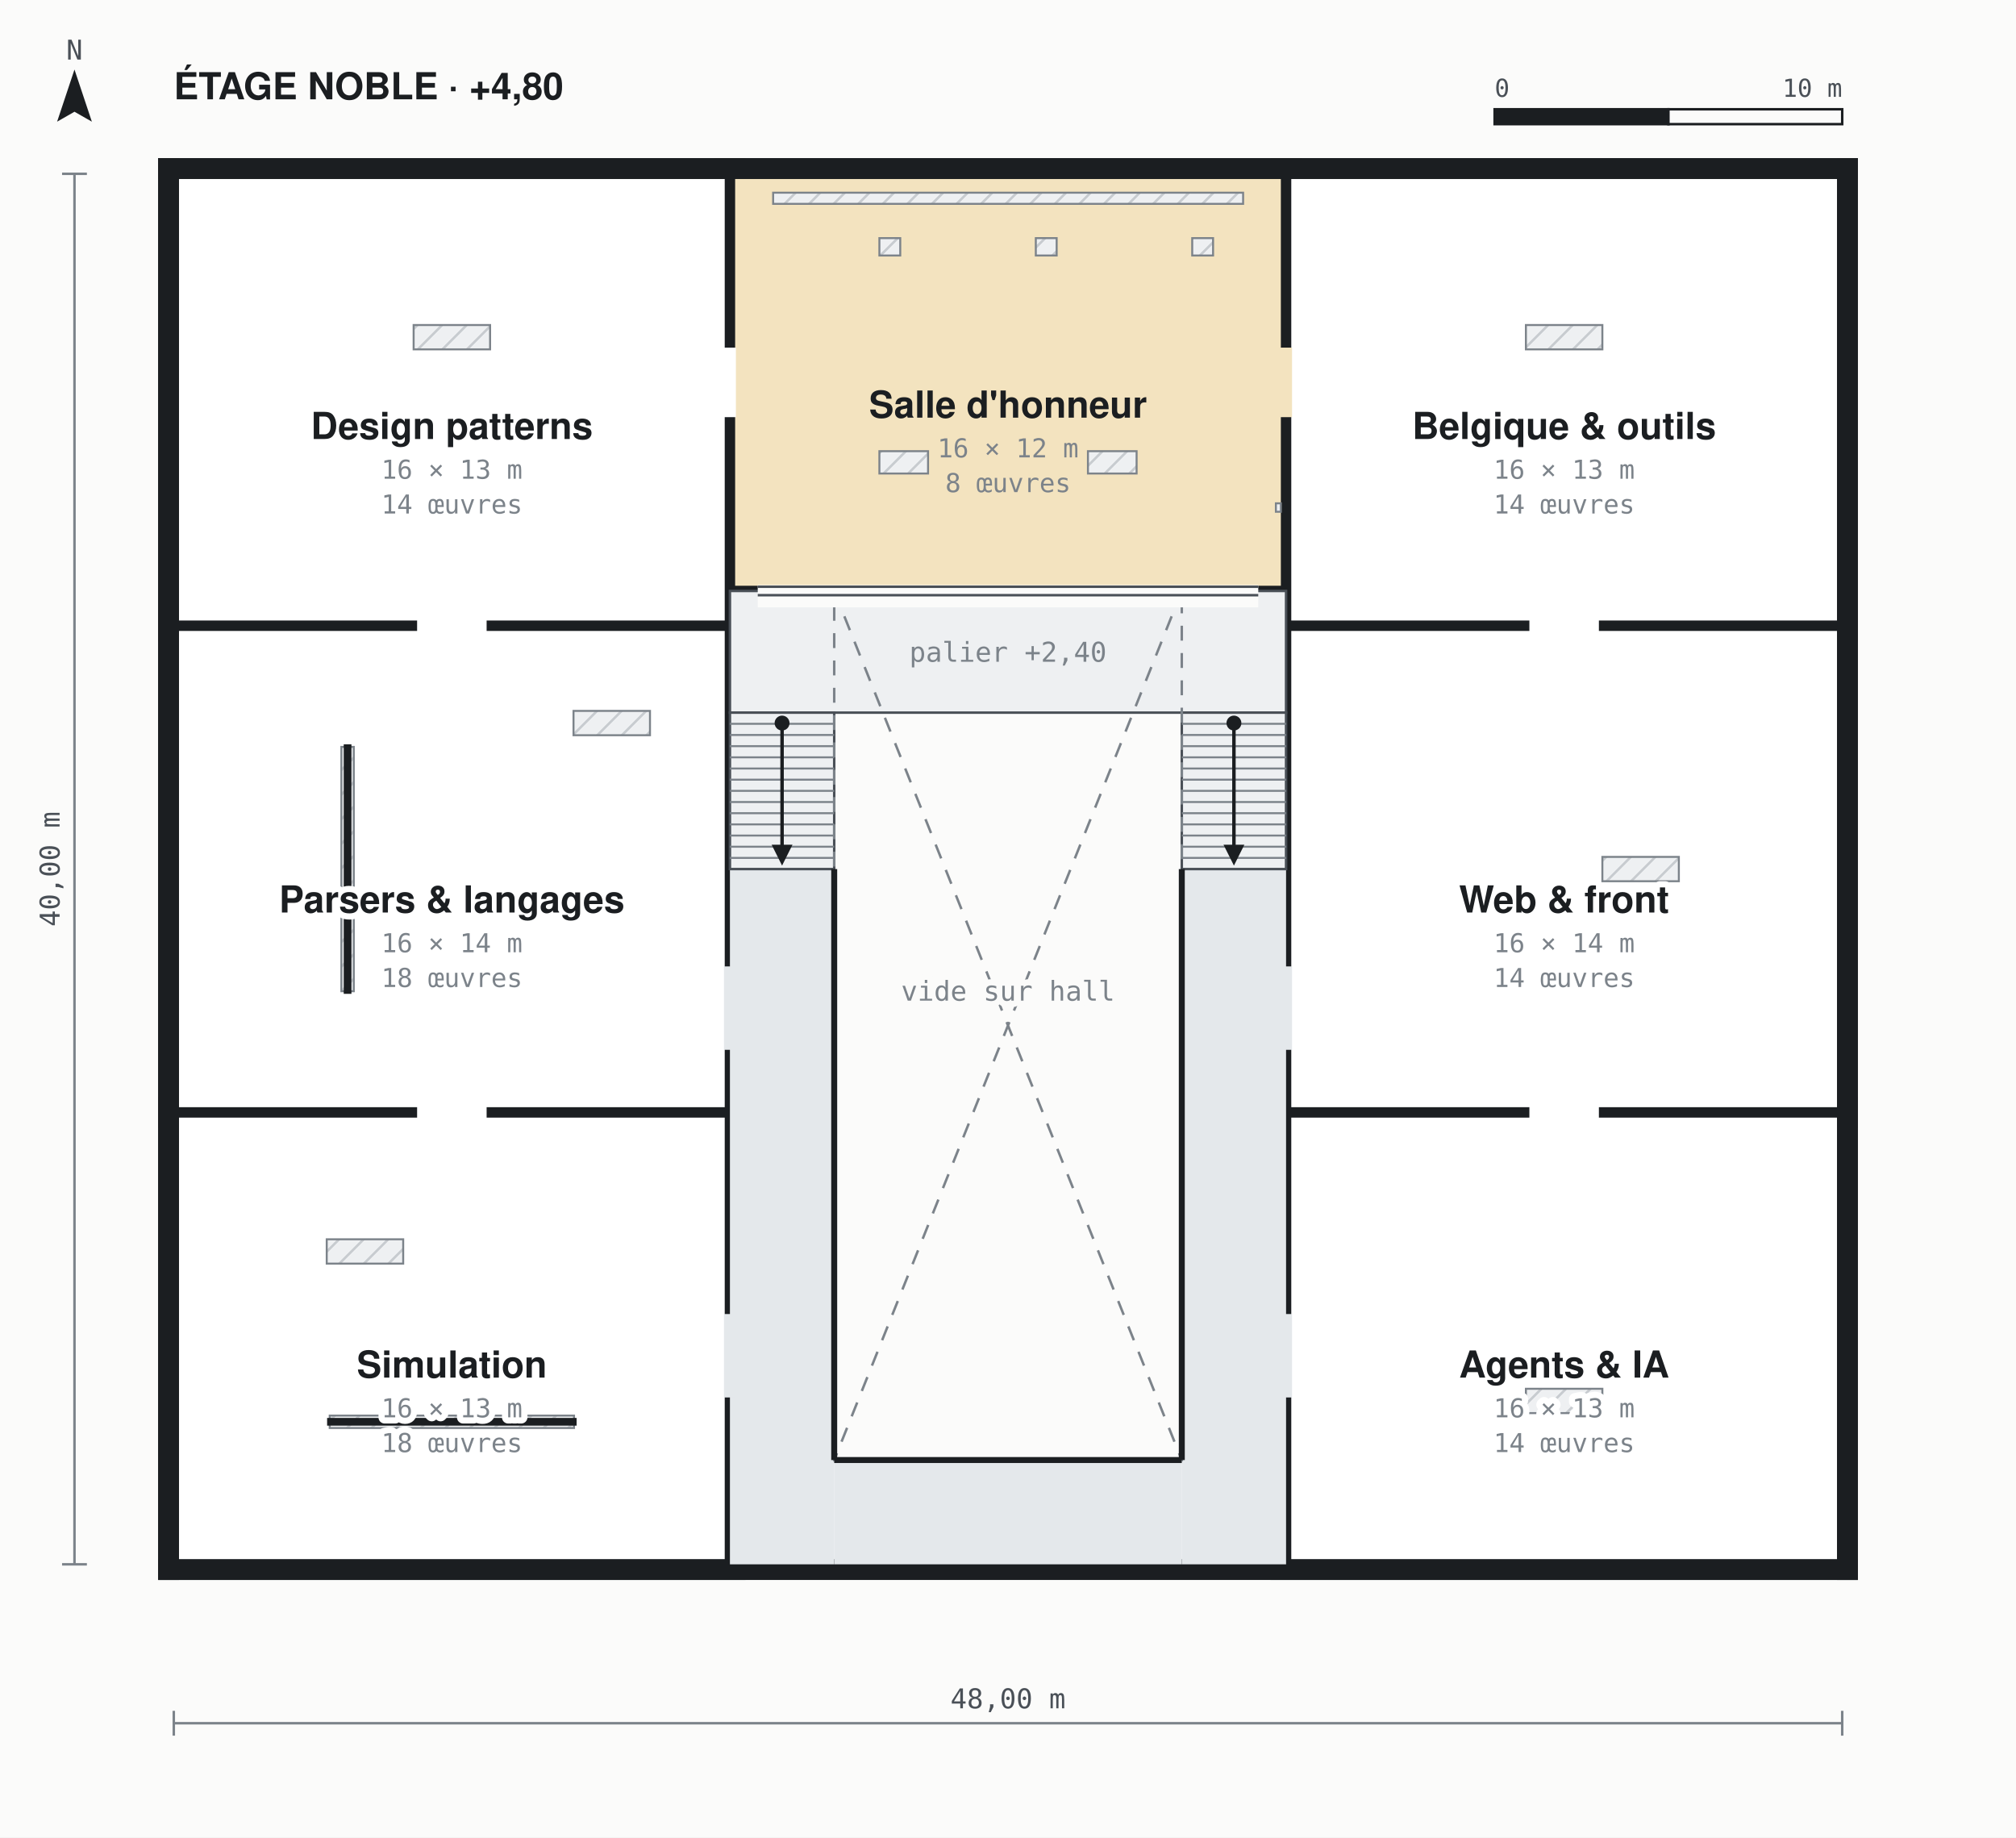
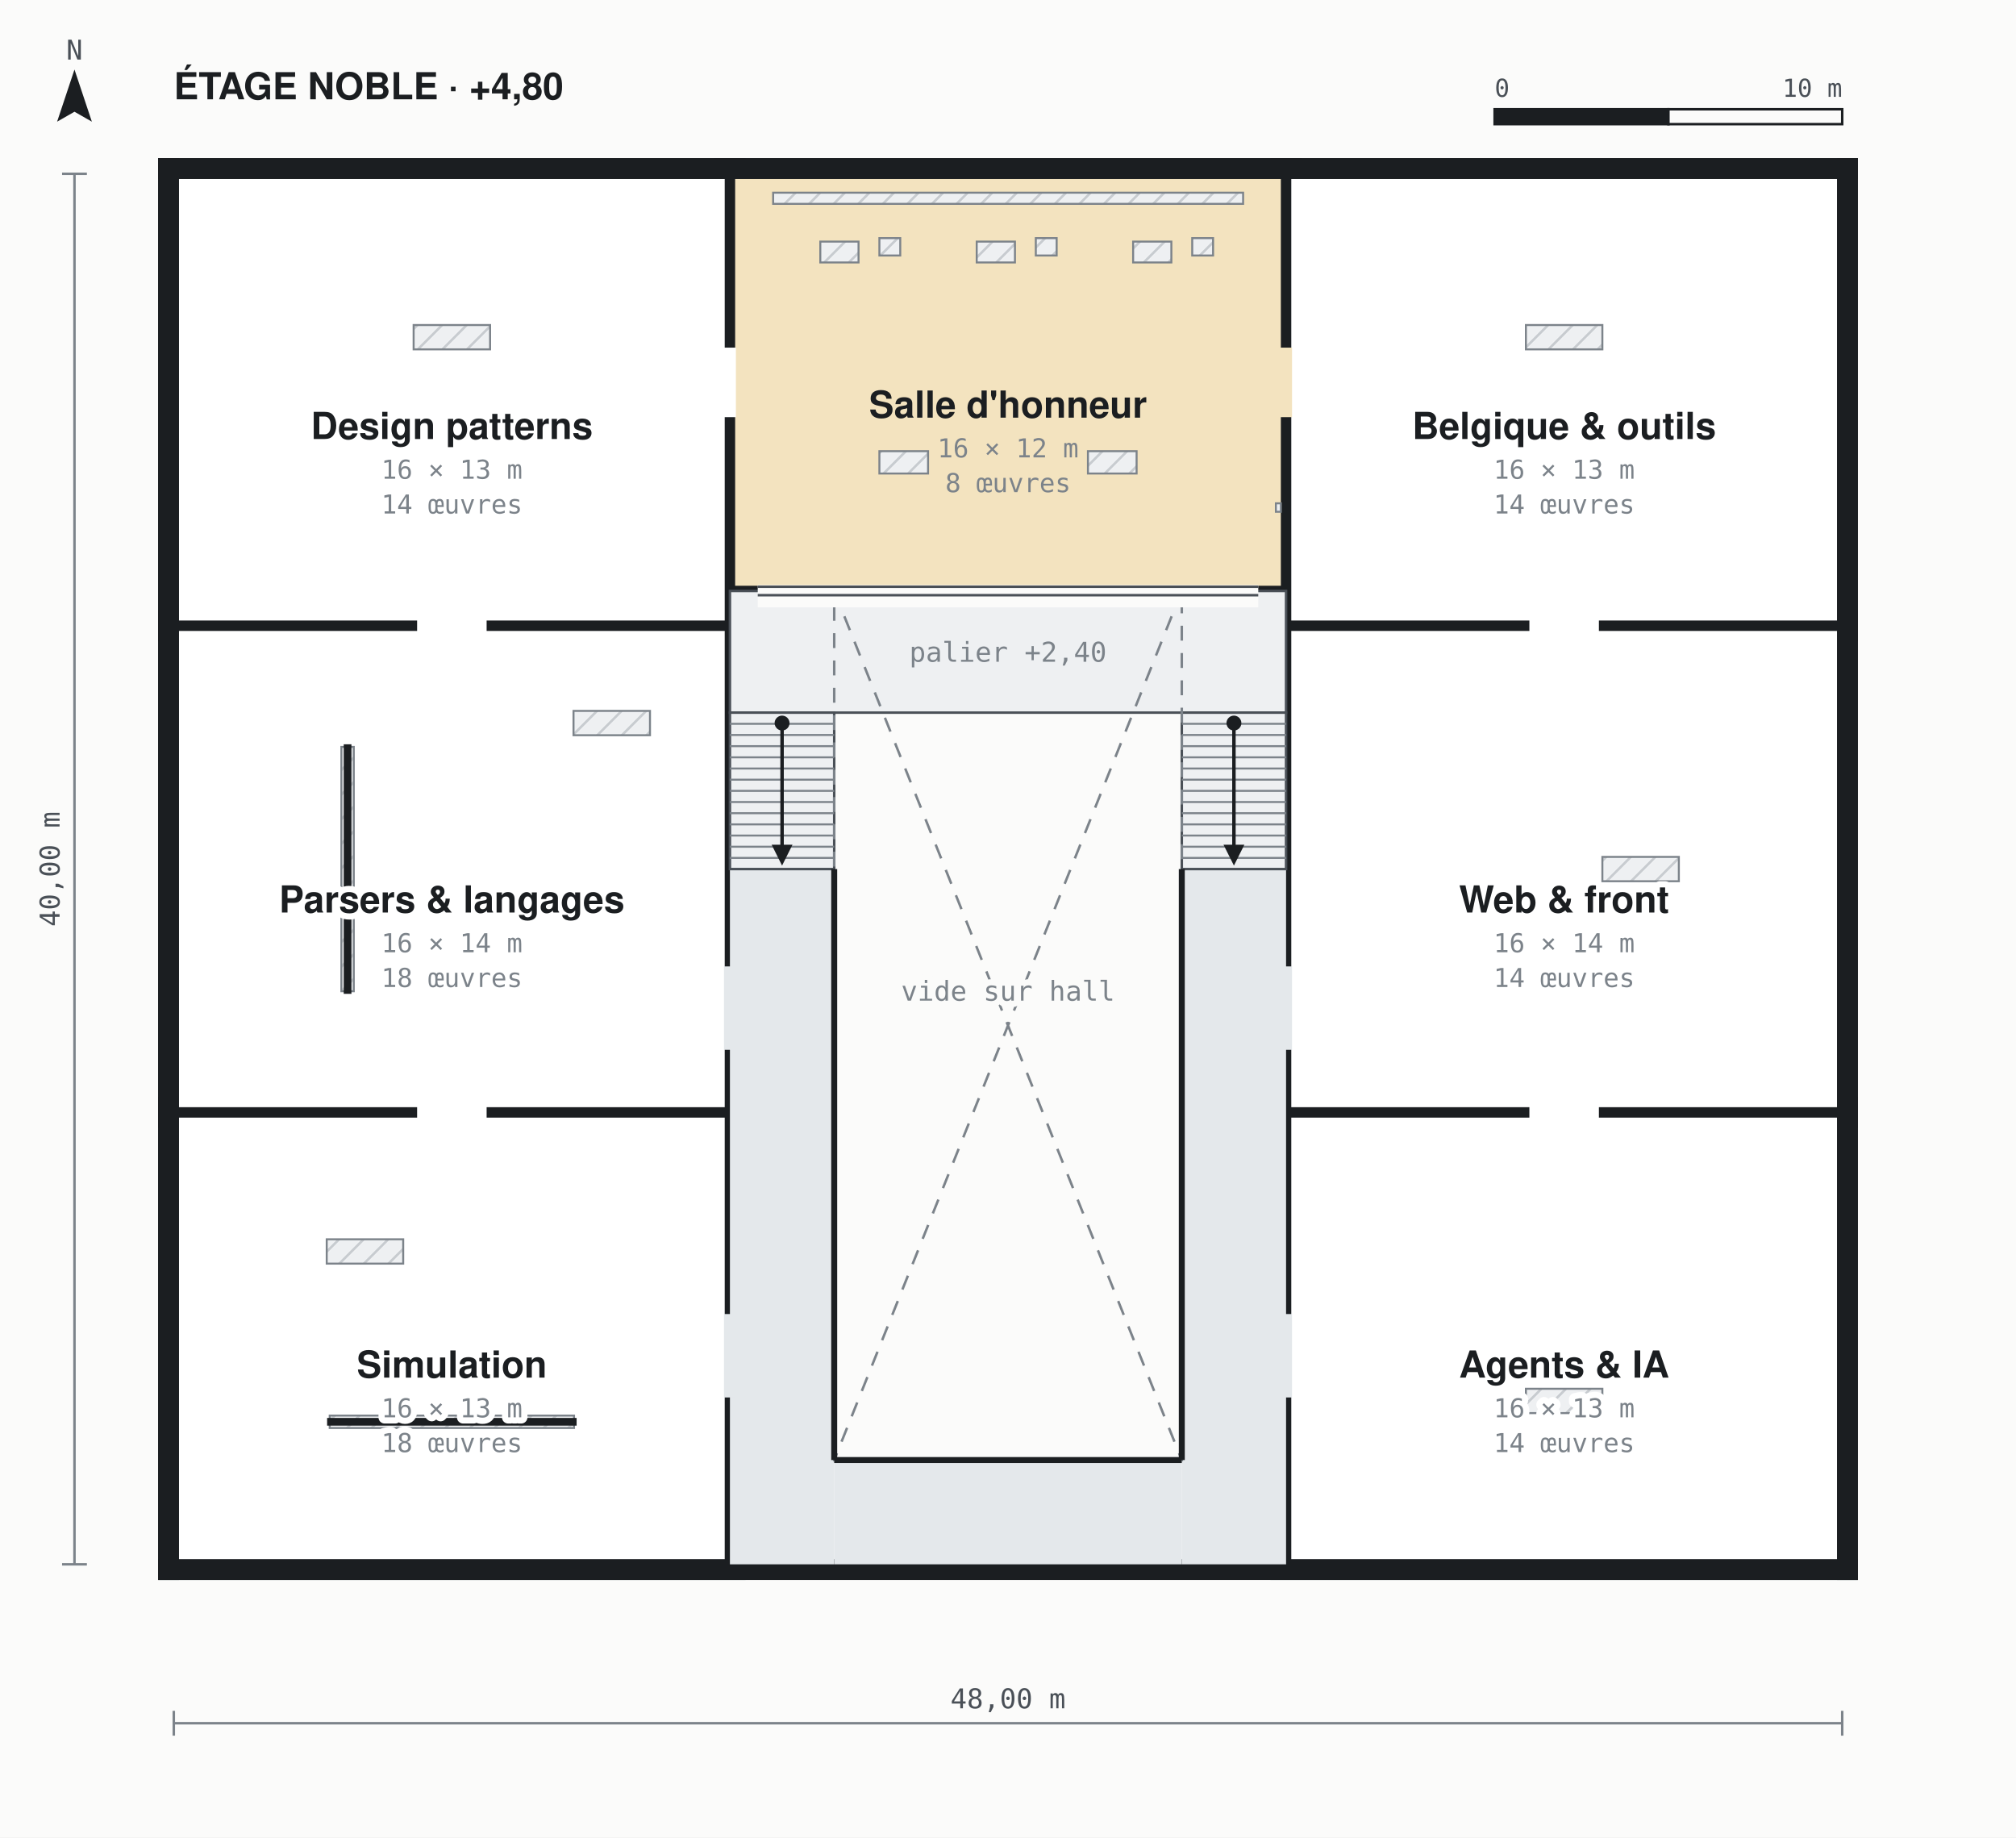
<svg xmlns="http://www.w3.org/2000/svg" viewBox="-70 -70 812 740" width="812" height="740" role="img" aria-label="Musée GitHub, Étage noble">
  <style>.lbl{font-family:Archivo,Helvetica,Arial,sans-serif;font-weight:650;fill:#1B1E21}.cap{font-family:'IBM Plex Mono',Menlo,monospace;fill:#7C838A}.dim{font-family:'IBM Plex Mono',Menlo,monospace;fill:#4A5057}</style>
  <defs>
    <pattern id="closed" width="7" height="7" patternUnits="userSpaceOnUse" patternTransform="rotate(45)">
      <rect width="7" height="7" fill="#EEF0F2" />
      <line x1="0" y1="0" x2="0" y2="7" stroke="#C9CDD1" stroke-width="2" />
    </pattern>
    <marker id="fleche" viewBox="0 0 10 10" refX="5" refY="5" markerWidth="6" markerHeight="6" orient="auto">
      <path d="M0,0 L10,5 L0,10 z" fill="#1B1E21" />
    </marker>
    <marker id="fleche-r" viewBox="0 0 10 10" refX="5" refY="5" markerWidth="6" markerHeight="6" orient="auto">
      <path d="M0,0 L10,5 L0,10 z" fill="#CF3326" />
    </marker>
  </defs>
  <rect x="-70" y="-70" width="812" height="740" fill="#FBFBFA" />
  <rect x="224" y="168" width="224" height="392" fill="#FBFBFA" />
  <rect x="-6.3" y="-6.3" width="684.6" height="8.4" fill="#1B1E21" />
  <rect x="-6.3" y="557.9" width="684.6" height="8.4" fill="#1B1E21" />
  <rect x="-6.3" y="-6.3" width="8.4" height="572.6" fill="#1B1E21" />
  <rect x="669.9" y="-6.3" width="8.4" height="572.6" fill="#1B1E21" />
  <rect x="-6.3" y="-6.3" width="236.6" height="194.6" fill="#1B1E21" />
  <rect x="-6.3" y="175.7" width="236.6" height="208.6" fill="#1B1E21" />
  <rect x="-6.3" y="371.7" width="236.6" height="194.6" fill="#1B1E21" />
  <rect x="217.7" y="-6.3" width="236.6" height="180.6" fill="#1B1E21" />
  <rect x="441.7" y="-6.3" width="236.6" height="194.6" fill="#1B1E21" />
  <rect x="441.7" y="175.7" width="236.6" height="208.6" fill="#1B1E21" />
  <rect x="441.7" y="371.7" width="236.6" height="194.6" fill="#1B1E21" />
  <rect x="2.1" y="2.1" width="219.8" height="177.8" fill="#FFFFFF" />
  <rect x="2.1" y="184.1" width="219.8" height="191.8" fill="#FFFFFF" />
  <rect x="2.1" y="380.1" width="219.8" height="177.8" fill="#FFFFFF" />
  <rect x="226.1" y="2.1" width="219.8" height="163.8" fill="#F3E3BF" />
  <rect x="450.1" y="2.1" width="219.8" height="177.8" fill="#FFFFFF" />
  <rect x="450.1" y="184.1" width="219.8" height="191.8" fill="#FFFFFF" />
  <rect x="450.1" y="380.1" width="219.8" height="177.8" fill="#FFFFFF" />
  <rect x="224" y="280" width="42" height="280" fill="#E4E8EB" />
  <rect x="406" y="280" width="42" height="280" fill="#E4E8EB" />
  <rect x="266" y="518" width="140" height="42" fill="#E4E8EB" />
  <rect x="284.2" y="25.9" width="8.4" height="7" fill="url(#closed)" stroke="#7C838A" stroke-width="0.8" />
  <rect x="347.2" y="25.9" width="8.4" height="7" fill="url(#closed)" stroke="#7C838A" stroke-width="0.8" />
  <rect x="410.2" y="25.9" width="8.4" height="7" fill="url(#closed)" stroke="#7C838A" stroke-width="0.8" />
+   <rect x="260.4" y="27.3" width="15.4" height="8.4" fill="url(#closed)" stroke="#7C838A" stroke-width="0.8" />
+   <rect x="323.4" y="27.3" width="15.4" height="8.4" fill="url(#closed)" stroke="#7C838A" stroke-width="0.8" />
+   <rect x="386.4" y="27.3" width="15.4" height="8.4" fill="url(#closed)" stroke="#7C838A" stroke-width="0.8" />
  <rect x="96.6" y="60.9" width="30.8" height="9.8" fill="url(#closed)" stroke="#7C838A" stroke-width="0.8" />
  <rect x="575.4" y="275.1" width="30.8" height="9.8" fill="url(#closed)" stroke="#7C838A" stroke-width="0.8" />
  <rect x="544.6" y="489.3" width="30.8" height="9.8" fill="url(#closed)" stroke="#7C838A" stroke-width="0.8" />
  <rect x="161" y="216.3" width="30.8" height="9.8" fill="url(#closed)" stroke="#7C838A" stroke-width="0.8" />
  <rect x="61.6" y="429.1" width="30.8" height="9.8" fill="url(#closed)" stroke="#7C838A" stroke-width="0.8" />
  <rect x="544.6" y="60.9" width="30.8" height="9.8" fill="url(#closed)" stroke="#7C838A" stroke-width="0.8" />
  <rect x="284.2" y="111.7" width="19.6" height="9" fill="url(#closed)" stroke="#7C838A" stroke-width="0.8" />
  <rect x="368.2" y="111.7" width="19.6" height="9" fill="url(#closed)" stroke="#7C838A" stroke-width="0.8" />
  <rect x="241.4" y="7.6" width="189.3" height="4.5" fill="url(#closed)" stroke="#7C838A" stroke-width="0.8" />
  <rect x="443.9" y="132.7" width="2" height="3.4" fill="url(#closed)" stroke="#7C838A" stroke-width="0.8" />
  <rect x="67.5" y="230.8" width="5" height="98.4" fill="url(#closed)" stroke="#7C838A" stroke-width="0.8" />
  <rect x="62.8" y="500.1" width="98.4" height="5" fill="url(#closed)" stroke="#7C838A" stroke-width="0.8" />
  <rect x="69.7" y="231" width="0.6" height="98" fill="#1B1E21" stroke="#1B1E21" stroke-width="2.5" />
  <rect x="63" y="502.3" width="98" height="0.6" fill="#1B1E21" stroke="#1B1E21" stroke-width="2.5" />
  <rect x="224" y="168" width="224" height="49" fill="#EEF0F2" stroke="#4A5057" stroke-width="1" />
  <text x="336" y="196.5" text-anchor="middle" font-size="11" class="cap">palier +2,40</text>
  <rect x="224" y="217" width="42" height="63" fill="#EEF0F2" stroke="#4A5057" stroke-width="1" />
  <line x1="224" x2="266" y1="221.5" y2="221.5" stroke="#7C838A" stroke-width="0.8" />
  <line x1="224" x2="266" y1="226" y2="226" stroke="#7C838A" stroke-width="0.8" />
  <line x1="224" x2="266" y1="230.5" y2="230.5" stroke="#7C838A" stroke-width="0.8" />
  <line x1="224" x2="266" y1="235" y2="235" stroke="#7C838A" stroke-width="0.8" />
  <line x1="224" x2="266" y1="239.5" y2="239.5" stroke="#7C838A" stroke-width="0.8" />
  <line x1="224" x2="266" y1="244" y2="244" stroke="#7C838A" stroke-width="0.8" />
  <line x1="224" x2="266" y1="248.5" y2="248.5" stroke="#7C838A" stroke-width="0.8" />
  <line x1="224" x2="266" y1="253" y2="253" stroke="#7C838A" stroke-width="0.8" />
  <line x1="224" x2="266" y1="257.5" y2="257.5" stroke="#7C838A" stroke-width="0.8" />
  <line x1="224" x2="266" y1="262" y2="262" stroke="#7C838A" stroke-width="0.8" />
  <line x1="224" x2="266" y1="266.5" y2="266.5" stroke="#7C838A" stroke-width="0.8" />
  <line x1="224" x2="266" y1="271" y2="271" stroke="#7C838A" stroke-width="0.8" />
  <line x1="224" x2="266" y1="275.5" y2="275.5" stroke="#7C838A" stroke-width="0.8" />
  <line x1="245" x2="245" y1="221.2" y2="274.4" stroke="#1B1E21" stroke-width="1.4" marker-end="url(#fleche)" />
  <circle cx="245" cy="221.2" r="3" fill="#1B1E21" />
  <rect x="406" y="217" width="42" height="63" fill="#EEF0F2" stroke="#4A5057" stroke-width="1" />
  <line x1="406" x2="448" y1="221.5" y2="221.5" stroke="#7C838A" stroke-width="0.8" />
  <line x1="406" x2="448" y1="226" y2="226" stroke="#7C838A" stroke-width="0.8" />
  <line x1="406" x2="448" y1="230.5" y2="230.5" stroke="#7C838A" stroke-width="0.8" />
  <line x1="406" x2="448" y1="235" y2="235" stroke="#7C838A" stroke-width="0.8" />
  <line x1="406" x2="448" y1="239.5" y2="239.5" stroke="#7C838A" stroke-width="0.8" />
  <line x1="406" x2="448" y1="244" y2="244" stroke="#7C838A" stroke-width="0.8" />
  <line x1="406" x2="448" y1="248.5" y2="248.5" stroke="#7C838A" stroke-width="0.8" />
  <line x1="406" x2="448" y1="253" y2="253" stroke="#7C838A" stroke-width="0.8" />
  <line x1="406" x2="448" y1="257.5" y2="257.5" stroke="#7C838A" stroke-width="0.8" />
  <line x1="406" x2="448" y1="262" y2="262" stroke="#7C838A" stroke-width="0.8" />
  <line x1="406" x2="448" y1="266.5" y2="266.5" stroke="#7C838A" stroke-width="0.8" />
  <line x1="406" x2="448" y1="271" y2="271" stroke="#7C838A" stroke-width="0.8" />
  <line x1="406" x2="448" y1="275.5" y2="275.5" stroke="#7C838A" stroke-width="0.8" />
  <line x1="427" x2="427" y1="221.2" y2="274.4" stroke="#1B1E21" stroke-width="1.4" marker-end="url(#fleche)" />
  <circle cx="427" cy="221.2" r="3" fill="#1B1E21" />
  <rect x="266" y="168" width="140" height="350" fill="none" stroke="#7C838A" stroke-dasharray="6 5" stroke-width="1" />
  <path d="M266,168L406,518M406,168L266,518" stroke="#7C838A" stroke-dasharray="6 5" stroke-width="1" />
  <text x="336" y="333" text-anchor="middle" font-size="11" class="cap" stroke="#FBFBFA" stroke-width="5" paint-order="stroke" stroke-linejoin="round">vide sur hall</text>
  <line x1="266" y1="280" x2="266" y2="518" stroke="#1B1E21" stroke-width="2.4" />
  <line x1="406" y1="280" x2="406" y2="518" stroke="#1B1E21" stroke-width="2.4" />
  <line x1="266" y1="518" x2="406" y2="518" stroke="#1B1E21" stroke-width="2.4" />
  <rect x="221.6" y="319.2" width="4.8" height="33.6" fill="#E4E8EB" />
  <rect x="221.6" y="459.2" width="4.8" height="33.6" fill="#E4E8EB" />
  <rect x="445.6" y="319.2" width="4.8" height="33.6" fill="#E4E8EB" />
  <rect x="445.6" y="459.2" width="4.8" height="33.6" fill="#E4E8EB" />
  <rect x="98" y="179.6" width="28" height="4.8" fill="#FFFFFF" />
  <rect x="98" y="375.6" width="28" height="4.8" fill="#FFFFFF" />
  <rect x="546" y="179.6" width="28" height="4.8" fill="#FFFFFF" />
  <rect x="546" y="375.6" width="28" height="4.8" fill="#FFFFFF" />
  <rect x="221.6" y="70" width="4.8" height="28" fill="#FFFFFF" />
  <rect x="445.6" y="70" width="4.8" height="28" fill="#F3E3BF" />
  <rect x="235.2" y="165.6" width="201.6" height="9" fill="#FBFBFA" />
  <line y1="166.3" y2="166.3" x1="235.2" x2="436.8" stroke="#4A5057" stroke-width="1" />
  <line y1="169.7" y2="169.7" x1="235.2" x2="436.8" stroke="#4A5057" stroke-width="1" />
  <text x="112" y="106.8" text-anchor="middle" font-size="15" class="lbl" stroke="#FFFFFF" stroke-width="5" paint-order="stroke" stroke-linejoin="round">Design patterns</text>
  <text x="112" y="122.8" text-anchor="middle" font-size="10.5" class="cap" stroke="#FFFFFF" stroke-width="5" paint-order="stroke" stroke-linejoin="round">16 × 13 m</text>
  <text x="112" y="136.8" text-anchor="middle" font-size="10.5" class="cap" stroke="#FFFFFF" stroke-width="5" paint-order="stroke" stroke-linejoin="round">14 œuvres</text>
  <text x="112" y="297.5" text-anchor="middle" font-size="15" class="lbl" stroke="#FFFFFF" stroke-width="5" paint-order="stroke" stroke-linejoin="round">Parsers &amp; langages</text>
  <text x="112" y="313.5" text-anchor="middle" font-size="10.5" class="cap" stroke="#FFFFFF" stroke-width="5" paint-order="stroke" stroke-linejoin="round">16 × 14 m</text>
  <text x="112" y="327.5" text-anchor="middle" font-size="10.5" class="cap" stroke="#FFFFFF" stroke-width="5" paint-order="stroke" stroke-linejoin="round">18 œuvres</text>
  <text x="112" y="484.8" text-anchor="middle" font-size="15" class="lbl" stroke="#FFFFFF" stroke-width="5" paint-order="stroke" stroke-linejoin="round">Simulation</text>
  <text x="112" y="500.8" text-anchor="middle" font-size="10.5" class="cap" stroke="#FFFFFF" stroke-width="5" paint-order="stroke" stroke-linejoin="round">16 × 13 m</text>
  <text x="112" y="514.8" text-anchor="middle" font-size="10.5" class="cap" stroke="#FFFFFF" stroke-width="5" paint-order="stroke" stroke-linejoin="round">18 œuvres</text>
  <text x="336" y="98.2" text-anchor="middle" font-size="15" class="lbl" stroke="#F3E3BF" stroke-width="5" paint-order="stroke" stroke-linejoin="round">Salle d'honneur</text>
  <text x="336" y="114.2" text-anchor="middle" font-size="10.5" class="cap" stroke="#F3E3BF" stroke-width="5" paint-order="stroke" stroke-linejoin="round">16 × 12 m</text>
  <text x="336" y="128.2" text-anchor="middle" font-size="10.5" class="cap" stroke="#F3E3BF" stroke-width="5" paint-order="stroke" stroke-linejoin="round">8 œuvres</text>
  <text x="560" y="106.8" text-anchor="middle" font-size="15" class="lbl" stroke="#FFFFFF" stroke-width="5" paint-order="stroke" stroke-linejoin="round">Belgique &amp; outils</text>
  <text x="560" y="122.8" text-anchor="middle" font-size="10.5" class="cap" stroke="#FFFFFF" stroke-width="5" paint-order="stroke" stroke-linejoin="round">16 × 13 m</text>
  <text x="560" y="136.8" text-anchor="middle" font-size="10.5" class="cap" stroke="#FFFFFF" stroke-width="5" paint-order="stroke" stroke-linejoin="round">14 œuvres</text>
  <text x="560" y="297.5" text-anchor="middle" font-size="15" class="lbl" stroke="#FFFFFF" stroke-width="5" paint-order="stroke" stroke-linejoin="round">Web &amp; front</text>
  <text x="560" y="313.5" text-anchor="middle" font-size="10.5" class="cap" stroke="#FFFFFF" stroke-width="5" paint-order="stroke" stroke-linejoin="round">16 × 14 m</text>
  <text x="560" y="327.5" text-anchor="middle" font-size="10.5" class="cap" stroke="#FFFFFF" stroke-width="5" paint-order="stroke" stroke-linejoin="round">14 œuvres</text>
  <text x="560" y="484.8" text-anchor="middle" font-size="15" class="lbl" stroke="#FFFFFF" stroke-width="5" paint-order="stroke" stroke-linejoin="round">Agents &amp; IA</text>
  <text x="560" y="500.8" text-anchor="middle" font-size="10.5" class="cap" stroke="#FFFFFF" stroke-width="5" paint-order="stroke" stroke-linejoin="round">16 × 13 m</text>
  <text x="560" y="514.8" text-anchor="middle" font-size="10.5" class="cap" stroke="#FFFFFF" stroke-width="5" paint-order="stroke" stroke-linejoin="round">14 œuvres</text>
  <g stroke="#7C838A" stroke-width="1">
    <line x1="0" x2="672" y1="624" y2="624" />
    <line x1="0" x2="0" y1="619" y2="629" />
    <line x1="672" x2="672" y1="619" y2="629" />
    <line y1="0" y2="560" x1="-40" x2="-40" />
    <line y1="0" y2="0" x1="-45" x2="-35" />
    <line y1="560" y2="560" x1="-45" x2="-35" />
  </g>
  <text x="336" y="618" text-anchor="middle" font-size="11" class="dim">48,00 m</text>
  <text x="-46" y="280" text-anchor="middle" font-size="11" class="dim" transform="rotate(-90 -46 280)">40,00 m</text>
  <g transform="translate(532,-26)">
    <rect x="0" y="0" width="70" height="6" fill="#1B1E21" stroke="#1B1E21" />
    <rect x="70" y="0" width="70" height="6" fill="#FBFBFA" stroke="#1B1E21" />
    <text x="0" y="-5" font-size="10" class="dim">0</text>
    <text x="140" y="-5" font-size="10" text-anchor="end" class="dim">10 m</text>
  </g>
  <g transform="translate(-40,-30)">
    <path d="M0,-12 L7,9 L0,5 L-7,9 z" fill="#1B1E21" />
    <text x="0" y="-16" text-anchor="middle" font-size="11" class="dim">N</text>
  </g>
  <text x="0" y="-30" font-size="15" class="lbl">ÉTAGE NOBLE · +4,80</text>
</svg>
